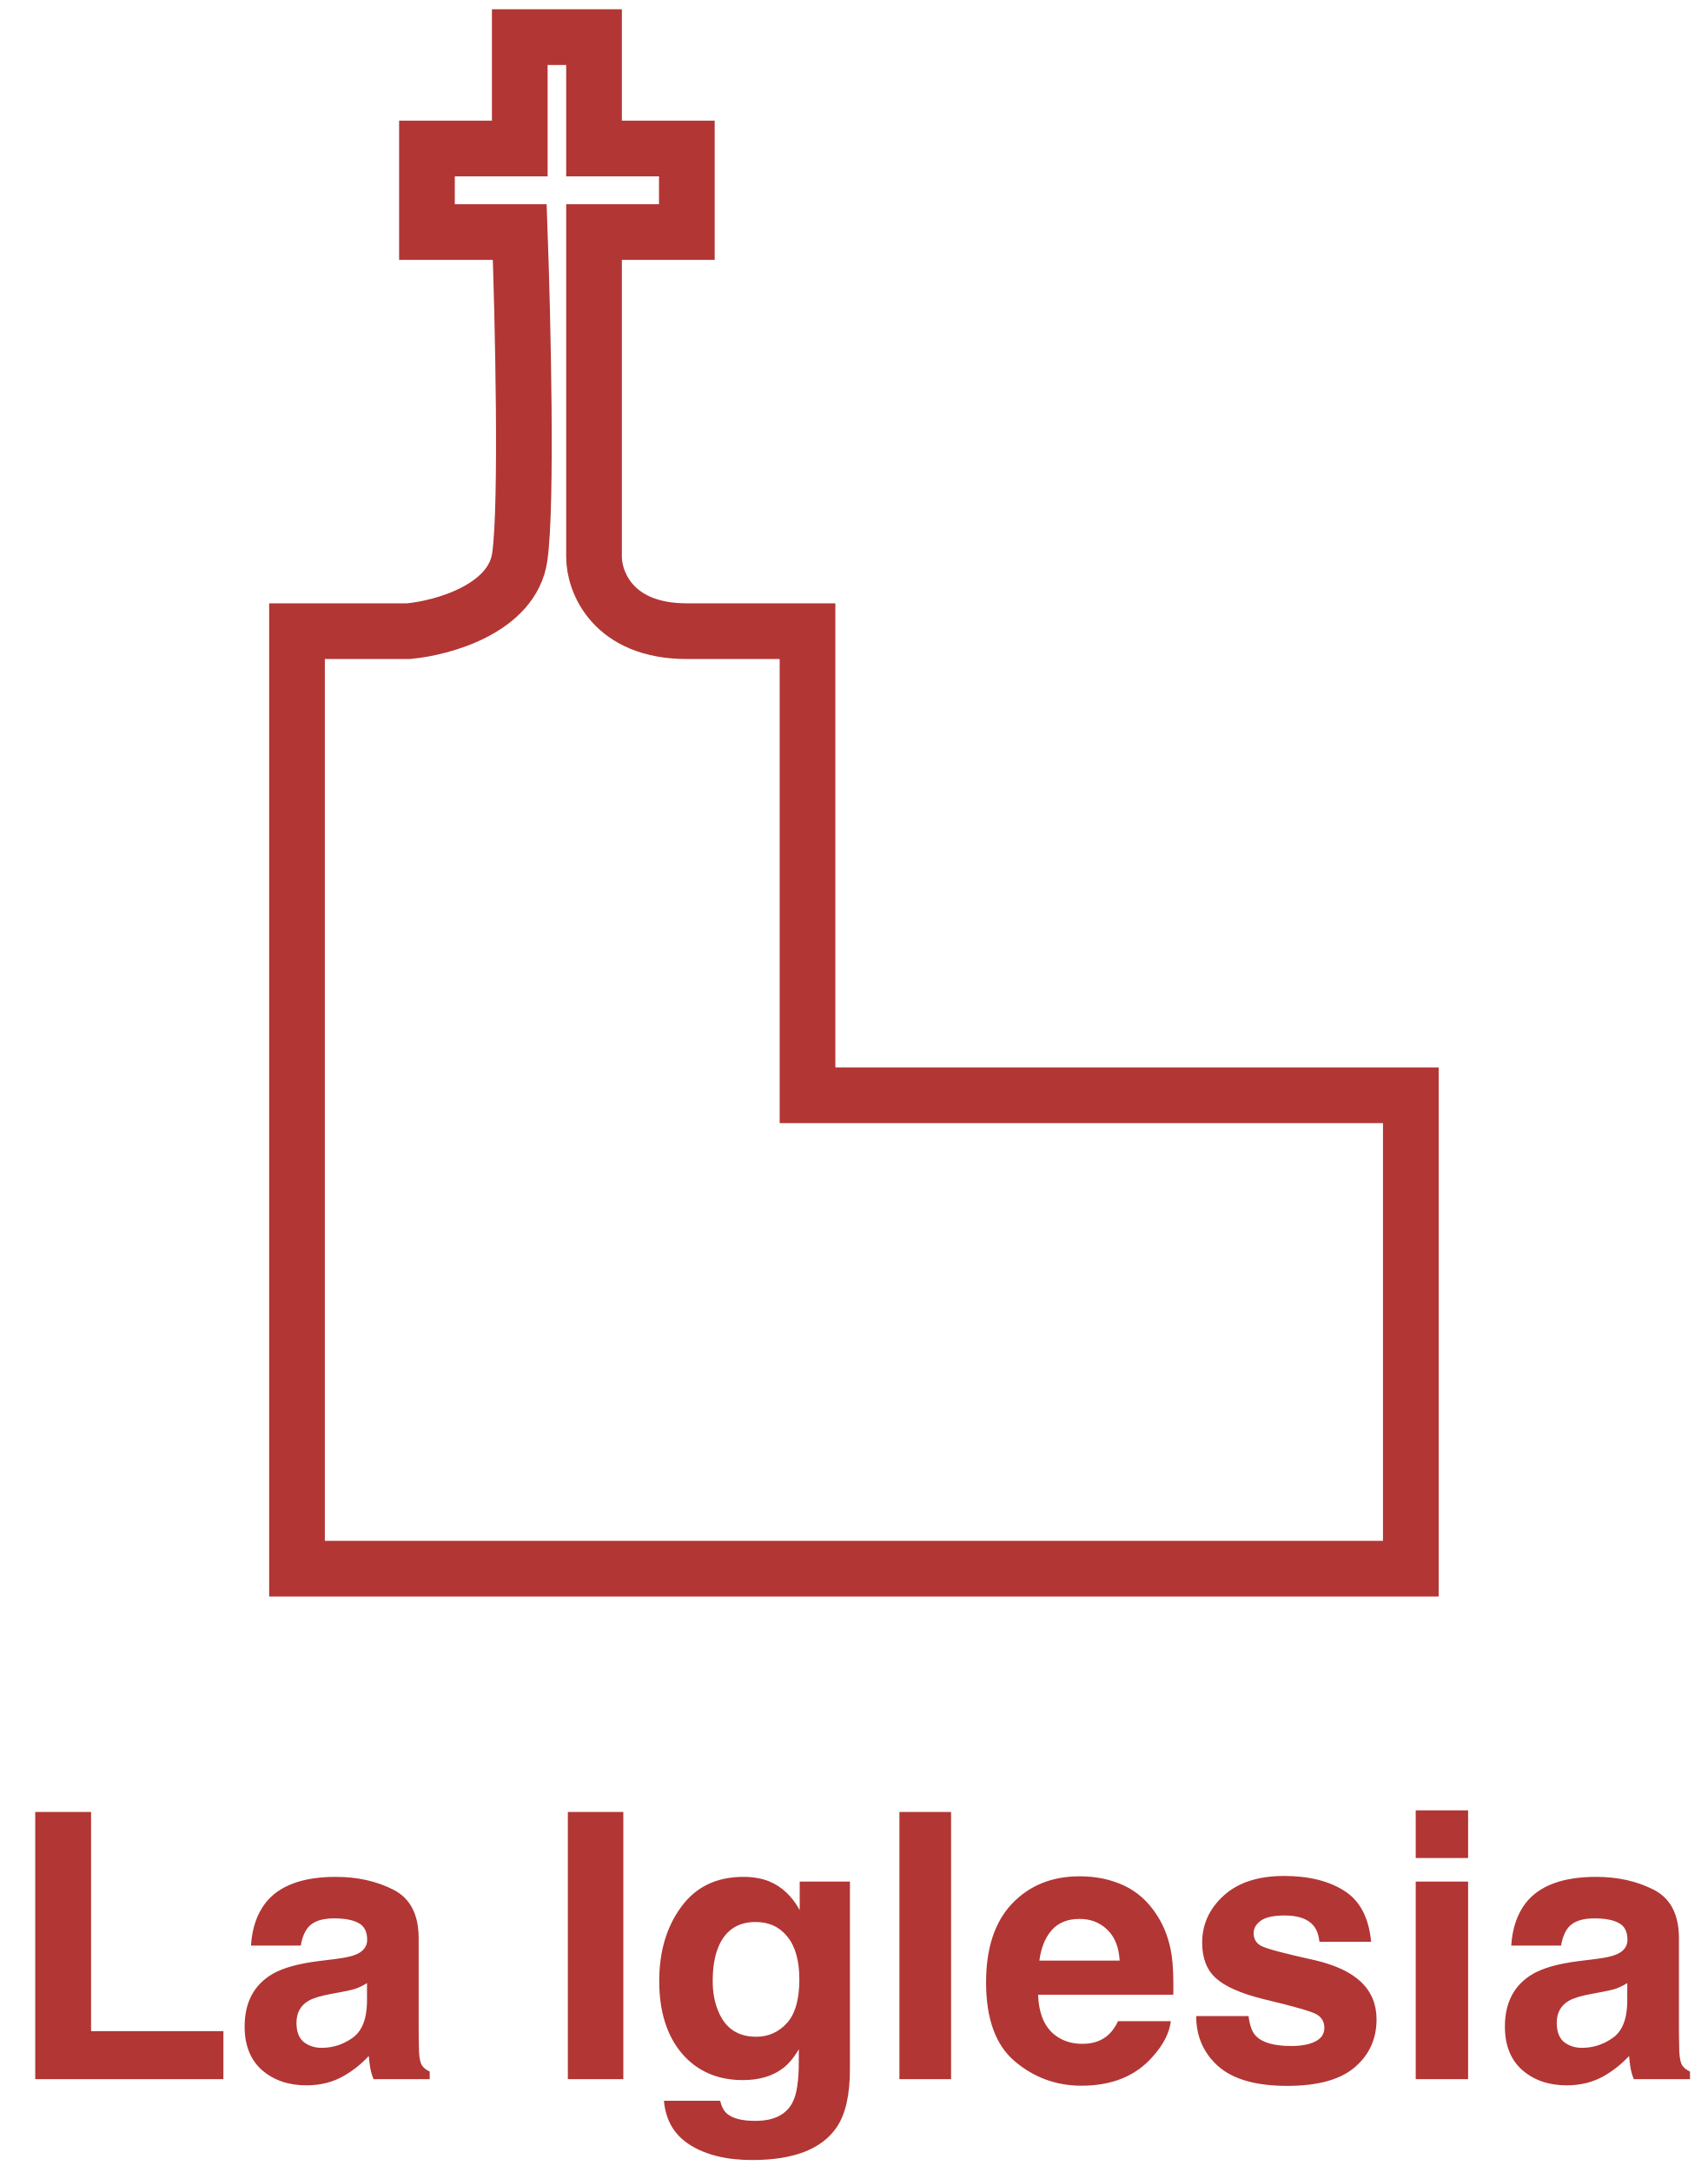
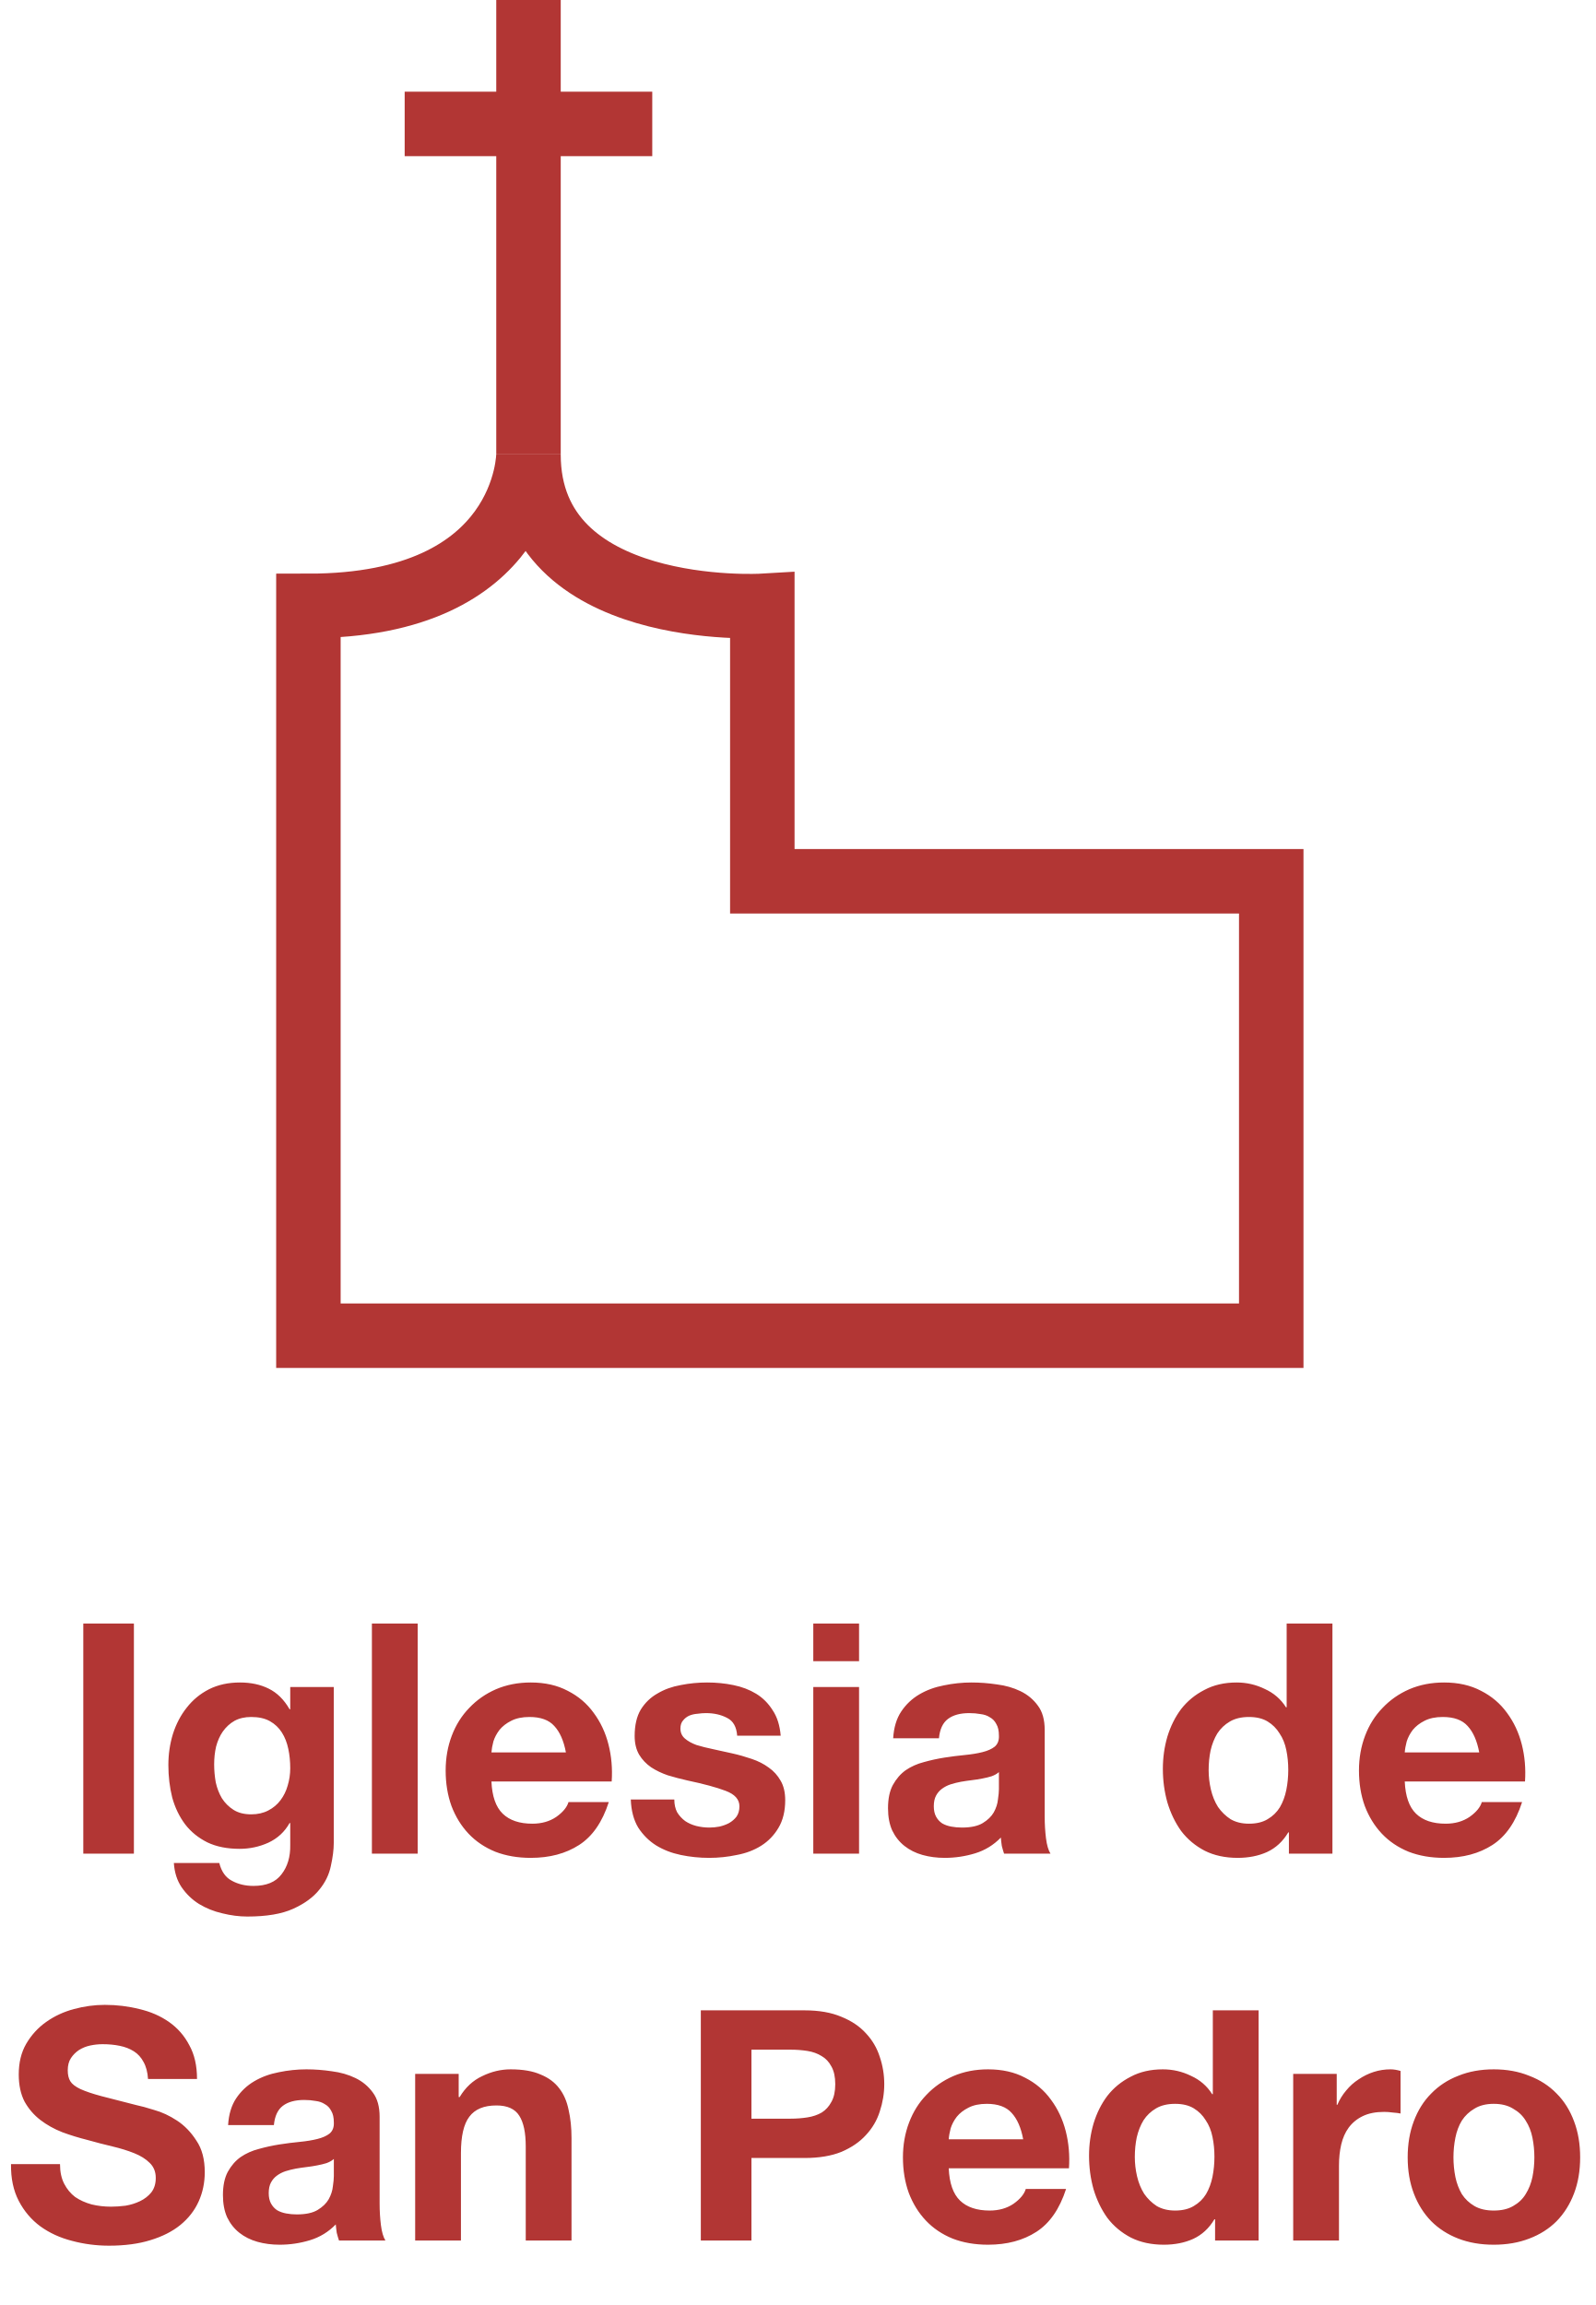
- <svg xmlns="http://www.w3.org/2000/svg" width="92" height="117" viewBox="0 0 92 117" fill="none">
-   <path d="M76 59H43.5V34H37C33 34 32 31.333 32 30V12.5H37V8H32V2H28V8H23V12.5H28C28.167 17.167 28.4 27.2 28 30C27.6 32.8 23.833 33.833 22 34H16V84.5H76V59Z" stroke="#B23634" stroke-width="3" />
-   <path d="M1.898 97.606H4.906V109.412H12.035V112H1.898V97.606ZM19.77 106.824C19.594 106.935 19.415 107.026 19.232 107.098C19.057 107.163 18.812 107.225 18.5 107.283L17.875 107.4C17.289 107.505 16.869 107.632 16.615 107.781C16.186 108.035 15.971 108.429 15.971 108.963C15.971 109.438 16.101 109.783 16.361 109.998C16.628 110.206 16.951 110.311 17.328 110.311C17.927 110.311 18.477 110.135 18.979 109.783C19.486 109.432 19.75 108.79 19.77 107.859V106.824ZM18.08 105.525C18.594 105.46 18.962 105.379 19.184 105.281C19.581 105.112 19.779 104.848 19.779 104.49C19.779 104.054 19.626 103.755 19.32 103.592C19.021 103.423 18.578 103.338 17.992 103.338C17.335 103.338 16.869 103.501 16.596 103.826C16.4 104.067 16.27 104.393 16.205 104.803H13.52C13.578 103.872 13.838 103.107 14.301 102.508C15.037 101.57 16.299 101.102 18.09 101.102C19.255 101.102 20.29 101.333 21.195 101.795C22.1 102.257 22.553 103.13 22.553 104.412V109.295C22.553 109.633 22.559 110.044 22.572 110.525C22.592 110.89 22.647 111.137 22.738 111.268C22.829 111.398 22.966 111.505 23.148 111.59V112H20.121C20.037 111.785 19.978 111.583 19.945 111.395C19.913 111.206 19.887 110.991 19.867 110.75C19.483 111.167 19.04 111.521 18.539 111.814C17.94 112.16 17.263 112.332 16.508 112.332C15.544 112.332 14.747 112.059 14.115 111.512C13.49 110.958 13.178 110.177 13.178 109.168C13.178 107.859 13.682 106.912 14.691 106.326C15.245 106.007 16.059 105.779 17.133 105.643L18.08 105.525ZM33.578 112H30.59V97.606H33.578V112ZM40.736 109.715C41.387 109.715 41.938 109.471 42.387 108.982C42.836 108.488 43.06 107.703 43.06 106.629C43.06 105.62 42.846 104.852 42.416 104.324C41.993 103.797 41.423 103.533 40.707 103.533C39.73 103.533 39.057 103.992 38.685 104.91C38.49 105.398 38.393 106.001 38.393 106.717C38.393 107.335 38.497 107.885 38.705 108.367C39.083 109.266 39.76 109.715 40.736 109.715ZM40.043 101.102C40.577 101.102 41.042 101.183 41.44 101.346C42.117 101.626 42.663 102.14 43.08 102.889V101.355H45.785V111.453C45.785 112.827 45.554 113.862 45.092 114.559C44.297 115.757 42.774 116.355 40.522 116.355C39.161 116.355 38.051 116.089 37.191 115.555C36.332 115.021 35.857 114.223 35.766 113.162H38.793C38.871 113.488 38.998 113.722 39.174 113.865C39.473 114.119 39.978 114.246 40.688 114.246C41.69 114.246 42.361 113.911 42.699 113.24C42.921 112.811 43.031 112.088 43.031 111.072V110.389C42.764 110.844 42.478 111.186 42.172 111.414C41.618 111.837 40.899 112.049 40.014 112.049C38.647 112.049 37.553 111.57 36.732 110.613C35.919 109.65 35.512 108.348 35.512 106.707C35.512 105.125 35.906 103.797 36.693 102.723C37.481 101.642 38.598 101.102 40.043 101.102ZM51.234 112H48.451V97.606H51.234V112ZM58.158 103.367C57.514 103.367 57.012 103.569 56.654 103.973C56.303 104.376 56.081 104.923 55.99 105.613H60.316C60.271 104.878 60.046 104.321 59.643 103.943C59.245 103.559 58.751 103.367 58.158 103.367ZM58.158 101.072C59.044 101.072 59.841 101.238 60.551 101.57C61.26 101.902 61.846 102.426 62.309 103.143C62.725 103.774 62.995 104.507 63.119 105.34C63.191 105.828 63.22 106.531 63.207 107.449H55.922C55.961 108.517 56.296 109.266 56.928 109.695C57.312 109.962 57.774 110.096 58.315 110.096C58.887 110.096 59.353 109.933 59.711 109.607C59.906 109.432 60.079 109.188 60.228 108.875H63.07C62.999 109.507 62.67 110.148 62.084 110.799C61.172 111.834 59.897 112.352 58.256 112.352C56.902 112.352 55.707 111.915 54.672 111.043C53.637 110.171 53.119 108.751 53.119 106.785C53.119 104.943 53.585 103.53 54.516 102.547C55.453 101.564 56.667 101.072 58.158 101.072ZM67.26 108.602C67.318 109.096 67.445 109.448 67.641 109.656C67.986 110.027 68.624 110.213 69.555 110.213C70.102 110.213 70.534 110.132 70.853 109.969C71.179 109.806 71.342 109.562 71.342 109.236C71.342 108.924 71.212 108.686 70.951 108.523C70.691 108.361 69.724 108.081 68.051 107.684C66.846 107.384 65.997 107.01 65.502 106.561C65.007 106.118 64.76 105.48 64.76 104.646C64.76 103.663 65.144 102.82 65.912 102.117C66.687 101.408 67.774 101.053 69.174 101.053C70.502 101.053 71.583 101.32 72.416 101.854C73.256 102.381 73.738 103.296 73.861 104.598H71.078C71.039 104.24 70.938 103.956 70.775 103.748C70.469 103.37 69.949 103.182 69.213 103.182C68.607 103.182 68.174 103.276 67.914 103.465C67.66 103.654 67.533 103.875 67.533 104.129C67.533 104.448 67.67 104.679 67.943 104.822C68.217 104.972 69.184 105.229 70.844 105.594C71.951 105.854 72.781 106.248 73.334 106.775C73.881 107.309 74.154 107.977 74.154 108.777C74.154 109.832 73.76 110.695 72.973 111.365C72.191 112.029 70.981 112.361 69.34 112.361C67.667 112.361 66.43 112.01 65.629 111.307C64.835 110.597 64.438 109.695 64.438 108.602H67.26ZM79.086 100.086H76.264V97.518H79.086V100.086ZM76.264 101.355H79.086V112H76.264V101.355ZM87.66 106.824C87.484 106.935 87.305 107.026 87.123 107.098C86.947 107.163 86.703 107.225 86.391 107.283L85.766 107.4C85.18 107.505 84.76 107.632 84.506 107.781C84.076 108.035 83.861 108.429 83.861 108.963C83.861 109.438 83.992 109.783 84.252 109.998C84.519 110.206 84.841 110.311 85.219 110.311C85.818 110.311 86.368 110.135 86.869 109.783C87.377 109.432 87.641 108.79 87.66 107.859V106.824ZM85.971 105.525C86.485 105.46 86.853 105.379 87.074 105.281C87.471 105.112 87.67 104.848 87.67 104.49C87.67 104.054 87.517 103.755 87.211 103.592C86.912 103.423 86.469 103.338 85.883 103.338C85.225 103.338 84.76 103.501 84.486 103.826C84.291 104.067 84.161 104.393 84.096 104.803H81.41C81.469 103.872 81.729 103.107 82.191 102.508C82.927 101.57 84.19 101.102 85.981 101.102C87.146 101.102 88.181 101.333 89.086 101.795C89.991 102.257 90.443 103.13 90.443 104.412V109.295C90.443 109.633 90.45 110.044 90.463 110.525C90.482 110.89 90.538 111.137 90.629 111.268C90.72 111.398 90.857 111.505 91.039 111.59V112H88.012C87.927 111.785 87.868 111.583 87.836 111.395C87.803 111.206 87.777 110.991 87.758 110.75C87.374 111.167 86.931 111.521 86.43 111.814C85.831 112.16 85.154 112.332 84.398 112.332C83.435 112.332 82.637 112.059 82.006 111.512C81.381 110.958 81.068 110.177 81.068 109.168C81.068 107.859 81.573 106.912 82.582 106.326C83.135 106.007 83.949 105.779 85.023 105.643L85.971 105.525Z" fill="#B23634" />
+ <svg xmlns="http://www.w3.org/2000/svg" width="99" height="143" viewBox="0 0 99 143" fill="none">
+   <path d="M78.866 82.864V54.673H47.293V37.588C47.293 37.588 32.786 38.442 32.786 28.191C32.786 28.191 32.786 37.588 19.133 37.588V82.864H78.866Z" stroke="#B23634" stroke-width="4" stroke-miterlimit="10" />
+   <path d="M32.787 28.191V0" stroke="#B23634" stroke-width="4" stroke-miterlimit="10" />
+   <path d="M25.105 7.688H40.465" stroke="#B23634" stroke-width="4" stroke-miterlimit="10" />
+   <path d="M5.167 100.72V115H8.307V100.72H5.167ZM15.585 112.56C15.146 112.56 14.779 112.467 14.486 112.28C14.192 112.093 13.952 111.853 13.765 111.56C13.592 111.267 13.466 110.94 13.386 110.58C13.319 110.207 13.286 109.833 13.286 109.46C13.286 109.073 13.325 108.707 13.405 108.36C13.499 108 13.639 107.687 13.825 107.42C14.025 107.14 14.265 106.92 14.546 106.76C14.839 106.6 15.185 106.52 15.585 106.52C16.052 106.52 16.439 106.607 16.745 106.78C17.052 106.953 17.299 107.187 17.485 107.48C17.672 107.773 17.805 108.113 17.886 108.5C17.965 108.873 18.006 109.273 18.006 109.7C18.006 110.073 17.952 110.433 17.846 110.78C17.752 111.113 17.605 111.413 17.405 111.68C17.206 111.947 16.952 112.16 16.645 112.32C16.339 112.48 15.986 112.56 15.585 112.56ZM20.706 114.34V104.66H18.006V106.04H17.965C17.619 105.44 17.186 105.013 16.666 104.76C16.159 104.507 15.566 104.38 14.886 104.38C14.165 104.38 13.525 104.52 12.966 104.8C12.419 105.08 11.959 105.46 11.585 105.94C11.212 106.407 10.925 106.953 10.726 107.58C10.539 108.193 10.445 108.833 10.445 109.5C10.445 110.207 10.525 110.88 10.685 111.52C10.859 112.147 11.126 112.7 11.486 113.18C11.845 113.647 12.306 114.02 12.866 114.3C13.425 114.567 14.092 114.7 14.866 114.7C15.492 114.7 16.085 114.573 16.645 114.32C17.219 114.053 17.659 113.647 17.965 113.1H18.006V114.46C18.019 115.193 17.839 115.8 17.465 116.28C17.105 116.76 16.526 117 15.726 117C15.219 117 14.772 116.893 14.386 116.68C13.999 116.48 13.739 116.113 13.605 115.58H10.786C10.825 116.167 10.986 116.667 11.265 117.08C11.559 117.507 11.919 117.853 12.345 118.12C12.786 118.387 13.265 118.58 13.786 118.7C14.319 118.833 14.839 118.9 15.345 118.9C16.532 118.9 17.479 118.74 18.186 118.42C18.892 118.1 19.432 117.707 19.805 117.24C20.179 116.787 20.419 116.293 20.526 115.76C20.645 115.227 20.706 114.753 20.706 114.34ZM23.072 100.72V115H25.912V100.72H23.072ZM35.108 108.72H30.488C30.502 108.52 30.542 108.293 30.608 108.04C30.688 107.787 30.815 107.547 30.988 107.32C31.175 107.093 31.415 106.907 31.708 106.76C32.015 106.6 32.395 106.52 32.848 106.52C33.542 106.52 34.055 106.707 34.388 107.08C34.735 107.453 34.975 108 35.108 108.72ZM30.488 110.52H37.948C38.002 109.72 37.935 108.953 37.748 108.22C37.562 107.487 37.255 106.833 36.828 106.26C36.415 105.687 35.882 105.233 35.228 104.9C34.575 104.553 33.808 104.38 32.928 104.38C32.142 104.38 31.422 104.52 30.768 104.8C30.128 105.08 29.575 105.467 29.108 105.96C28.642 106.44 28.282 107.013 28.028 107.68C27.775 108.347 27.648 109.067 27.648 109.84C27.648 110.64 27.768 111.373 28.008 112.04C28.262 112.707 28.615 113.28 29.068 113.76C29.522 114.24 30.075 114.613 30.728 114.88C31.382 115.133 32.115 115.26 32.928 115.26C34.102 115.26 35.102 114.993 35.928 114.46C36.755 113.927 37.368 113.04 37.768 111.8H35.268C35.175 112.12 34.922 112.427 34.508 112.72C34.095 113 33.602 113.14 33.028 113.14C32.228 113.14 31.615 112.933 31.188 112.52C30.762 112.107 30.528 111.44 30.488 110.52ZM41.833 111.64H39.133C39.159 112.333 39.313 112.913 39.593 113.38C39.886 113.833 40.253 114.2 40.693 114.48C41.146 114.76 41.659 114.96 42.233 115.08C42.806 115.2 43.393 115.26 43.993 115.26C44.579 115.26 45.153 115.2 45.713 115.08C46.286 114.973 46.793 114.78 47.233 114.5C47.673 114.22 48.026 113.853 48.293 113.4C48.573 112.933 48.713 112.36 48.713 111.68C48.713 111.2 48.619 110.8 48.433 110.48C48.246 110.147 47.999 109.873 47.693 109.66C47.386 109.433 47.033 109.253 46.633 109.12C46.246 108.987 45.846 108.873 45.433 108.78C45.033 108.687 44.639 108.6 44.253 108.52C43.866 108.44 43.519 108.353 43.213 108.26C42.919 108.153 42.679 108.02 42.493 107.86C42.306 107.7 42.213 107.493 42.213 107.24C42.213 107.027 42.266 106.86 42.373 106.74C42.479 106.607 42.606 106.507 42.753 106.44C42.913 106.373 43.086 106.333 43.273 106.32C43.459 106.293 43.633 106.28 43.793 106.28C44.299 106.28 44.739 106.38 45.113 106.58C45.486 106.767 45.693 107.133 45.733 107.68H48.433C48.379 107.04 48.213 106.513 47.933 106.1C47.666 105.673 47.326 105.333 46.913 105.08C46.499 104.827 46.026 104.647 45.493 104.54C44.973 104.433 44.433 104.38 43.873 104.38C43.313 104.38 42.766 104.433 42.233 104.54C41.699 104.633 41.219 104.807 40.793 105.06C40.366 105.3 40.019 105.633 39.753 106.06C39.499 106.487 39.373 107.033 39.373 107.7C39.373 108.153 39.466 108.54 39.653 108.86C39.839 109.167 40.086 109.427 40.393 109.64C40.699 109.84 41.046 110.007 41.433 110.14C41.833 110.26 42.239 110.367 42.653 110.46C43.666 110.673 44.453 110.887 45.013 111.1C45.586 111.313 45.873 111.633 45.873 112.06C45.873 112.313 45.813 112.527 45.693 112.7C45.573 112.86 45.419 112.993 45.233 113.1C45.059 113.193 44.859 113.267 44.633 113.32C44.419 113.36 44.213 113.38 44.013 113.38C43.733 113.38 43.459 113.347 43.193 113.28C42.939 113.213 42.713 113.113 42.513 112.98C42.313 112.833 42.146 112.653 42.013 112.44C41.893 112.213 41.833 111.947 41.833 111.64ZM53.295 103.06V100.72H50.455V103.06H53.295ZM50.455 104.66V115H53.295V104.66H50.455ZM55.411 107.84C55.451 107.173 55.618 106.62 55.911 106.18C56.205 105.74 56.578 105.387 57.031 105.12C57.484 104.853 57.991 104.667 58.551 104.56C59.124 104.44 59.698 104.38 60.271 104.38C60.791 104.38 61.318 104.42 61.851 104.5C62.385 104.567 62.871 104.707 63.311 104.92C63.751 105.133 64.111 105.433 64.391 105.82C64.671 106.193 64.811 106.693 64.811 107.32V112.7C64.811 113.167 64.838 113.613 64.891 114.04C64.945 114.467 65.038 114.787 65.171 115H62.291C62.238 114.84 62.191 114.68 62.151 114.52C62.124 114.347 62.105 114.173 62.091 114C61.638 114.467 61.105 114.793 60.491 114.98C59.878 115.167 59.251 115.26 58.611 115.26C58.118 115.26 57.658 115.2 57.231 115.08C56.804 114.96 56.431 114.773 56.111 114.52C55.791 114.267 55.538 113.947 55.351 113.56C55.178 113.173 55.091 112.713 55.091 112.18C55.091 111.593 55.191 111.113 55.391 110.74C55.605 110.353 55.871 110.047 56.191 109.82C56.525 109.593 56.898 109.427 57.311 109.32C57.738 109.2 58.164 109.107 58.591 109.04C59.018 108.973 59.438 108.92 59.851 108.88C60.264 108.84 60.631 108.78 60.951 108.7C61.271 108.62 61.525 108.507 61.711 108.36C61.898 108.2 61.984 107.973 61.971 107.68C61.971 107.373 61.918 107.133 61.811 106.96C61.718 106.773 61.584 106.633 61.411 106.54C61.251 106.433 61.058 106.367 60.831 106.34C60.618 106.3 60.385 106.28 60.131 106.28C59.571 106.28 59.131 106.4 58.811 106.64C58.491 106.88 58.304 107.28 58.251 107.84H55.411ZM61.971 109.94C61.851 110.047 61.698 110.133 61.511 110.2C61.338 110.253 61.145 110.3 60.931 110.34C60.731 110.38 60.518 110.413 60.291 110.44C60.065 110.467 59.838 110.5 59.611 110.54C59.398 110.58 59.184 110.633 58.971 110.7C58.771 110.767 58.591 110.86 58.431 110.98C58.285 111.087 58.164 111.227 58.071 111.4C57.978 111.573 57.931 111.793 57.931 112.06C57.931 112.313 57.978 112.527 58.071 112.7C58.164 112.873 58.291 113.013 58.451 113.12C58.611 113.213 58.798 113.28 59.011 113.32C59.224 113.36 59.444 113.38 59.671 113.38C60.231 113.38 60.664 113.287 60.971 113.1C61.278 112.913 61.505 112.693 61.651 112.44C61.798 112.173 61.885 111.907 61.911 111.64C61.951 111.373 61.971 111.16 61.971 111V109.94ZM79.922 109.8C79.922 110.227 79.882 110.64 79.802 111.04C79.722 111.44 79.589 111.8 79.402 112.12C79.215 112.427 78.962 112.673 78.642 112.86C78.335 113.047 77.949 113.14 77.482 113.14C77.042 113.14 76.662 113.047 76.342 112.86C76.035 112.66 75.775 112.407 75.562 112.1C75.362 111.78 75.215 111.42 75.122 111.02C75.029 110.62 74.982 110.22 74.982 109.82C74.982 109.393 75.022 108.987 75.102 108.6C75.195 108.2 75.335 107.847 75.522 107.54C75.722 107.233 75.982 106.987 76.302 106.8C76.622 106.613 77.015 106.52 77.482 106.52C77.949 106.52 78.335 106.613 78.642 106.8C78.949 106.987 79.195 107.233 79.382 107.54C79.582 107.833 79.722 108.18 79.802 108.58C79.882 108.967 79.922 109.373 79.922 109.8ZM79.962 113.68V115H82.662V100.72H79.822V105.92H79.782C79.462 105.413 79.022 105.033 78.462 104.78C77.915 104.513 77.335 104.38 76.722 104.38C75.962 104.38 75.295 104.533 74.722 104.84C74.149 105.133 73.669 105.527 73.282 106.02C72.909 106.513 72.622 107.087 72.422 107.74C72.235 108.38 72.142 109.047 72.142 109.74C72.142 110.46 72.235 111.153 72.422 111.82C72.622 112.487 72.909 113.08 73.282 113.6C73.669 114.107 74.155 114.513 74.742 114.82C75.329 115.113 76.009 115.26 76.782 115.26C77.462 115.26 78.069 115.14 78.602 114.9C79.149 114.647 79.589 114.24 79.922 113.68H79.962ZM91.769 108.72H87.148C87.162 108.52 87.202 108.293 87.269 108.04C87.349 107.787 87.475 107.547 87.648 107.32C87.835 107.093 88.075 106.907 88.368 106.76C88.675 106.6 89.055 106.52 89.508 106.52C90.202 106.52 90.715 106.707 91.049 107.08C91.395 107.453 91.635 108 91.769 108.72ZM87.148 110.52H94.609C94.662 109.72 94.595 108.953 94.409 108.22C94.222 107.487 93.915 106.833 93.489 106.26C93.075 105.687 92.542 105.233 91.888 104.9C91.235 104.553 90.469 104.38 89.588 104.38C88.802 104.38 88.082 104.52 87.428 104.8C86.788 105.08 86.235 105.467 85.769 105.96C85.302 106.44 84.942 107.013 84.689 107.68C84.435 108.347 84.308 109.067 84.308 109.84C84.308 110.64 84.428 111.373 84.668 112.04C84.922 112.707 85.275 113.28 85.728 113.76C86.182 114.24 86.735 114.613 87.388 114.88C88.042 115.133 88.775 115.26 89.588 115.26C90.762 115.26 91.762 114.993 92.588 114.46C93.415 113.927 94.028 113.04 94.428 111.8H91.928C91.835 112.12 91.582 112.427 91.168 112.72C90.755 113 90.262 113.14 89.689 113.14C88.888 113.14 88.275 112.933 87.849 112.52C87.422 112.107 87.189 111.44 87.148 110.52ZM3.723 134.26H0.683C0.67 135.14 0.83 135.9 1.163 136.54C1.496 137.18 1.943 137.707 2.503 138.12C3.076 138.533 3.73 138.833 4.463 139.02C5.21 139.22 5.976 139.32 6.763 139.32C7.736 139.32 8.59 139.207 9.323 138.98C10.07 138.753 10.69 138.44 11.183 138.04C11.69 137.627 12.07 137.14 12.323 136.58C12.576 136.02 12.703 135.413 12.703 134.76C12.703 133.96 12.53 133.307 12.183 132.8C11.85 132.28 11.45 131.867 10.983 131.56C10.517 131.253 10.043 131.033 9.563 130.9C9.096 130.753 8.73 130.653 8.463 130.6C7.57 130.373 6.843 130.187 6.283 130.04C5.736 129.893 5.303 129.747 4.983 129.6C4.676 129.453 4.47 129.293 4.363 129.12C4.256 128.947 4.203 128.72 4.203 128.44C4.203 128.133 4.27 127.88 4.403 127.68C4.536 127.48 4.703 127.313 4.903 127.18C5.116 127.047 5.35 126.953 5.603 126.9C5.856 126.847 6.11 126.82 6.363 126.82C6.75 126.82 7.103 126.853 7.423 126.92C7.756 126.987 8.05 127.1 8.303 127.26C8.556 127.42 8.756 127.64 8.903 127.92C9.063 128.2 9.156 128.553 9.183 128.98H12.223C12.223 128.153 12.063 127.453 11.743 126.88C11.437 126.293 11.017 125.813 10.483 125.44C9.95 125.067 9.336 124.8 8.643 124.64C7.963 124.467 7.25 124.38 6.503 124.38C5.863 124.38 5.223 124.467 4.583 124.64C3.943 124.813 3.37 125.08 2.863 125.44C2.356 125.8 1.943 126.253 1.623 126.8C1.316 127.333 1.163 127.967 1.163 128.7C1.163 129.353 1.283 129.913 1.523 130.38C1.776 130.833 2.103 131.213 2.503 131.52C2.903 131.827 3.356 132.08 3.863 132.28C4.37 132.467 4.89 132.627 5.423 132.76C5.943 132.907 6.456 133.04 6.963 133.16C7.47 133.28 7.923 133.42 8.323 133.58C8.723 133.74 9.043 133.94 9.283 134.18C9.536 134.42 9.663 134.733 9.663 135.12C9.663 135.48 9.57 135.78 9.383 136.02C9.196 136.247 8.963 136.427 8.683 136.56C8.403 136.693 8.103 136.787 7.783 136.84C7.463 136.88 7.163 136.9 6.883 136.9C6.47 136.9 6.07 136.853 5.683 136.76C5.296 136.653 4.956 136.5 4.663 136.3C4.383 136.087 4.156 135.813 3.983 135.48C3.81 135.147 3.723 134.74 3.723 134.26ZM14.151 131.84C14.191 131.173 14.358 130.62 14.651 130.18C14.945 129.74 15.318 129.387 15.771 129.12C16.225 128.853 16.731 128.667 17.291 128.56C17.865 128.44 18.438 128.38 19.011 128.38C19.531 128.38 20.058 128.42 20.591 128.5C21.125 128.567 21.611 128.707 22.051 128.92C22.491 129.133 22.851 129.433 23.131 129.82C23.411 130.193 23.551 130.693 23.551 131.32V136.7C23.551 137.167 23.578 137.613 23.631 138.04C23.685 138.467 23.778 138.787 23.911 139H21.031C20.978 138.84 20.931 138.68 20.891 138.52C20.865 138.347 20.845 138.173 20.831 138C20.378 138.467 19.845 138.793 19.231 138.98C18.618 139.167 17.991 139.26 17.351 139.26C16.858 139.26 16.398 139.2 15.971 139.08C15.545 138.96 15.171 138.773 14.851 138.52C14.531 138.267 14.278 137.947 14.091 137.56C13.918 137.173 13.831 136.713 13.831 136.18C13.831 135.593 13.931 135.113 14.131 134.74C14.345 134.353 14.611 134.047 14.931 133.82C15.265 133.593 15.638 133.427 16.051 133.32C16.478 133.2 16.905 133.107 17.331 133.04C17.758 132.973 18.178 132.92 18.591 132.88C19.005 132.84 19.371 132.78 19.691 132.7C20.011 132.62 20.265 132.507 20.451 132.36C20.638 132.2 20.725 131.973 20.711 131.68C20.711 131.373 20.658 131.133 20.551 130.96C20.458 130.773 20.325 130.633 20.151 130.54C19.991 130.433 19.798 130.367 19.571 130.34C19.358 130.3 19.125 130.28 18.871 130.28C18.311 130.28 17.871 130.4 17.551 130.64C17.231 130.88 17.045 131.28 16.991 131.84H14.151ZM20.711 133.94C20.591 134.047 20.438 134.133 20.251 134.2C20.078 134.253 19.885 134.3 19.671 134.34C19.471 134.38 19.258 134.413 19.031 134.44C18.805 134.467 18.578 134.5 18.351 134.54C18.138 134.58 17.925 134.633 17.711 134.7C17.511 134.767 17.331 134.86 17.171 134.98C17.025 135.087 16.905 135.227 16.811 135.4C16.718 135.573 16.671 135.793 16.671 136.06C16.671 136.313 16.718 136.527 16.811 136.7C16.905 136.873 17.031 137.013 17.191 137.12C17.351 137.213 17.538 137.28 17.751 137.32C17.965 137.36 18.185 137.38 18.411 137.38C18.971 137.38 19.405 137.287 19.711 137.1C20.018 136.913 20.245 136.693 20.391 136.44C20.538 136.173 20.625 135.907 20.651 135.64C20.691 135.373 20.711 135.16 20.711 135V133.94ZM25.756 128.66V139H28.596V133.58C28.596 132.527 28.769 131.773 29.116 131.32C29.462 130.853 30.022 130.62 30.796 130.62C31.476 130.62 31.949 130.833 32.216 131.26C32.482 131.673 32.616 132.307 32.616 133.16V139H35.456V132.64C35.456 132 35.396 131.42 35.276 130.9C35.169 130.367 34.976 129.92 34.696 129.56C34.416 129.187 34.029 128.9 33.536 128.7C33.056 128.487 32.436 128.38 31.676 128.38C31.076 128.38 30.489 128.52 29.916 128.8C29.342 129.067 28.876 129.5 28.516 130.1H28.456V128.66H25.756ZM46.618 131.44V127.16H49.058C49.418 127.16 49.764 127.187 50.098 127.24C50.431 127.293 50.724 127.4 50.978 127.56C51.231 127.707 51.431 127.92 51.578 128.2C51.738 128.48 51.818 128.847 51.818 129.3C51.818 129.753 51.738 130.12 51.578 130.4C51.431 130.68 51.231 130.9 50.978 131.06C50.724 131.207 50.431 131.307 50.098 131.36C49.764 131.413 49.418 131.44 49.058 131.44H46.618ZM43.478 124.72V139H46.618V133.88H49.918C50.811 133.88 51.571 133.753 52.198 133.5C52.824 133.233 53.331 132.887 53.718 132.46C54.118 132.033 54.404 131.547 54.578 131C54.764 130.44 54.858 129.873 54.858 129.3C54.858 128.713 54.764 128.147 54.578 127.6C54.404 127.053 54.118 126.567 53.718 126.14C53.331 125.713 52.824 125.373 52.198 125.12C51.571 124.853 50.811 124.72 49.918 124.72H43.478ZM63.477 132.72H58.858C58.871 132.52 58.911 132.293 58.977 132.04C59.057 131.787 59.184 131.547 59.358 131.32C59.544 131.093 59.784 130.907 60.078 130.76C60.384 130.6 60.764 130.52 61.218 130.52C61.911 130.52 62.424 130.707 62.758 131.08C63.104 131.453 63.344 132 63.477 132.72ZM58.858 134.52H66.317C66.371 133.72 66.304 132.953 66.118 132.22C65.931 131.487 65.624 130.833 65.198 130.26C64.784 129.687 64.251 129.233 63.597 128.9C62.944 128.553 62.178 128.38 61.297 128.38C60.511 128.38 59.791 128.52 59.138 128.8C58.498 129.08 57.944 129.467 57.477 129.96C57.011 130.44 56.651 131.013 56.398 131.68C56.144 132.347 56.017 133.067 56.017 133.84C56.017 134.64 56.138 135.373 56.377 136.04C56.631 136.707 56.984 137.28 57.438 137.76C57.891 138.24 58.444 138.613 59.097 138.88C59.751 139.133 60.484 139.26 61.297 139.26C62.471 139.26 63.471 138.993 64.297 138.46C65.124 137.927 65.737 137.04 66.138 135.8H63.638C63.544 136.12 63.291 136.427 62.877 136.72C62.464 137 61.971 137.14 61.398 137.14C60.597 137.14 59.984 136.933 59.557 136.52C59.131 136.107 58.898 135.44 58.858 134.52ZM75.342 133.8C75.342 134.227 75.302 134.64 75.222 135.04C75.142 135.44 75.008 135.8 74.822 136.12C74.635 136.427 74.382 136.673 74.062 136.86C73.755 137.047 73.368 137.14 72.902 137.14C72.462 137.14 72.082 137.047 71.762 136.86C71.455 136.66 71.195 136.407 70.982 136.1C70.782 135.78 70.635 135.42 70.542 135.02C70.448 134.62 70.402 134.22 70.402 133.82C70.402 133.393 70.442 132.987 70.522 132.6C70.615 132.2 70.755 131.847 70.942 131.54C71.142 131.233 71.402 130.987 71.722 130.8C72.042 130.613 72.435 130.52 72.902 130.52C73.368 130.52 73.755 130.613 74.062 130.8C74.368 130.987 74.615 131.233 74.802 131.54C75.002 131.833 75.142 132.18 75.222 132.58C75.302 132.967 75.342 133.373 75.342 133.8ZM75.382 137.68V139H78.082V124.72H75.242V129.92H75.202C74.882 129.413 74.442 129.033 73.882 128.78C73.335 128.513 72.755 128.38 72.142 128.38C71.382 128.38 70.715 128.533 70.142 128.84C69.569 129.133 69.088 129.527 68.702 130.02C68.329 130.513 68.042 131.087 67.842 131.74C67.655 132.38 67.562 133.047 67.562 133.74C67.562 134.46 67.655 135.153 67.842 135.82C68.042 136.487 68.329 137.08 68.702 137.6C69.088 138.107 69.575 138.513 70.162 138.82C70.749 139.113 71.428 139.26 72.202 139.26C72.882 139.26 73.489 139.14 74.022 138.9C74.569 138.647 75.008 138.24 75.342 137.68H75.382ZM80.228 128.66V139H83.068V134.34C83.068 133.873 83.115 133.44 83.208 133.04C83.302 132.64 83.455 132.293 83.668 132C83.895 131.693 84.188 131.453 84.548 131.28C84.908 131.107 85.348 131.02 85.868 131.02C86.042 131.02 86.222 131.033 86.408 131.06C86.595 131.073 86.755 131.093 86.888 131.12V128.48C86.662 128.413 86.455 128.38 86.268 128.38C85.908 128.38 85.562 128.433 85.228 128.54C84.895 128.647 84.582 128.8 84.288 129C83.995 129.187 83.735 129.42 83.508 129.7C83.282 129.967 83.102 130.26 82.968 130.58H82.928V128.66H80.228ZM90.17 133.84C90.17 133.427 90.21 133.02 90.29 132.62C90.37 132.22 90.504 131.867 90.69 131.56C90.89 131.253 91.15 131.007 91.47 130.82C91.79 130.62 92.19 130.52 92.67 130.52C93.15 130.52 93.55 130.62 93.87 130.82C94.204 131.007 94.464 131.253 94.65 131.56C94.85 131.867 94.99 132.22 95.07 132.62C95.15 133.02 95.19 133.427 95.19 133.84C95.19 134.253 95.15 134.66 95.07 135.06C94.99 135.447 94.85 135.8 94.65 136.12C94.464 136.427 94.204 136.673 93.87 136.86C93.55 137.047 93.15 137.14 92.67 137.14C92.19 137.14 91.79 137.047 91.47 136.86C91.15 136.673 90.89 136.427 90.69 136.12C90.504 135.8 90.37 135.447 90.29 135.06C90.21 134.66 90.17 134.253 90.17 133.84ZM87.33 133.84C87.33 134.667 87.457 135.413 87.71 136.08C87.964 136.747 88.324 137.32 88.79 137.8C89.257 138.267 89.817 138.627 90.47 138.88C91.124 139.133 91.857 139.26 92.67 139.26C93.484 139.26 94.217 139.133 94.87 138.88C95.537 138.627 96.104 138.267 96.57 137.8C97.037 137.32 97.397 136.747 97.65 136.08C97.904 135.413 98.03 134.667 98.03 133.84C98.03 133.013 97.904 132.267 97.65 131.6C97.397 130.92 97.037 130.347 96.57 129.88C96.104 129.4 95.537 129.033 94.87 128.78C94.217 128.513 93.484 128.38 92.67 128.38C91.857 128.38 91.124 128.513 90.47 128.78C89.817 129.033 89.257 129.4 88.79 129.88C88.324 130.347 87.964 130.92 87.71 131.6C87.457 132.267 87.33 133.013 87.33 133.84Z" fill="#B23634" />
</svg>
